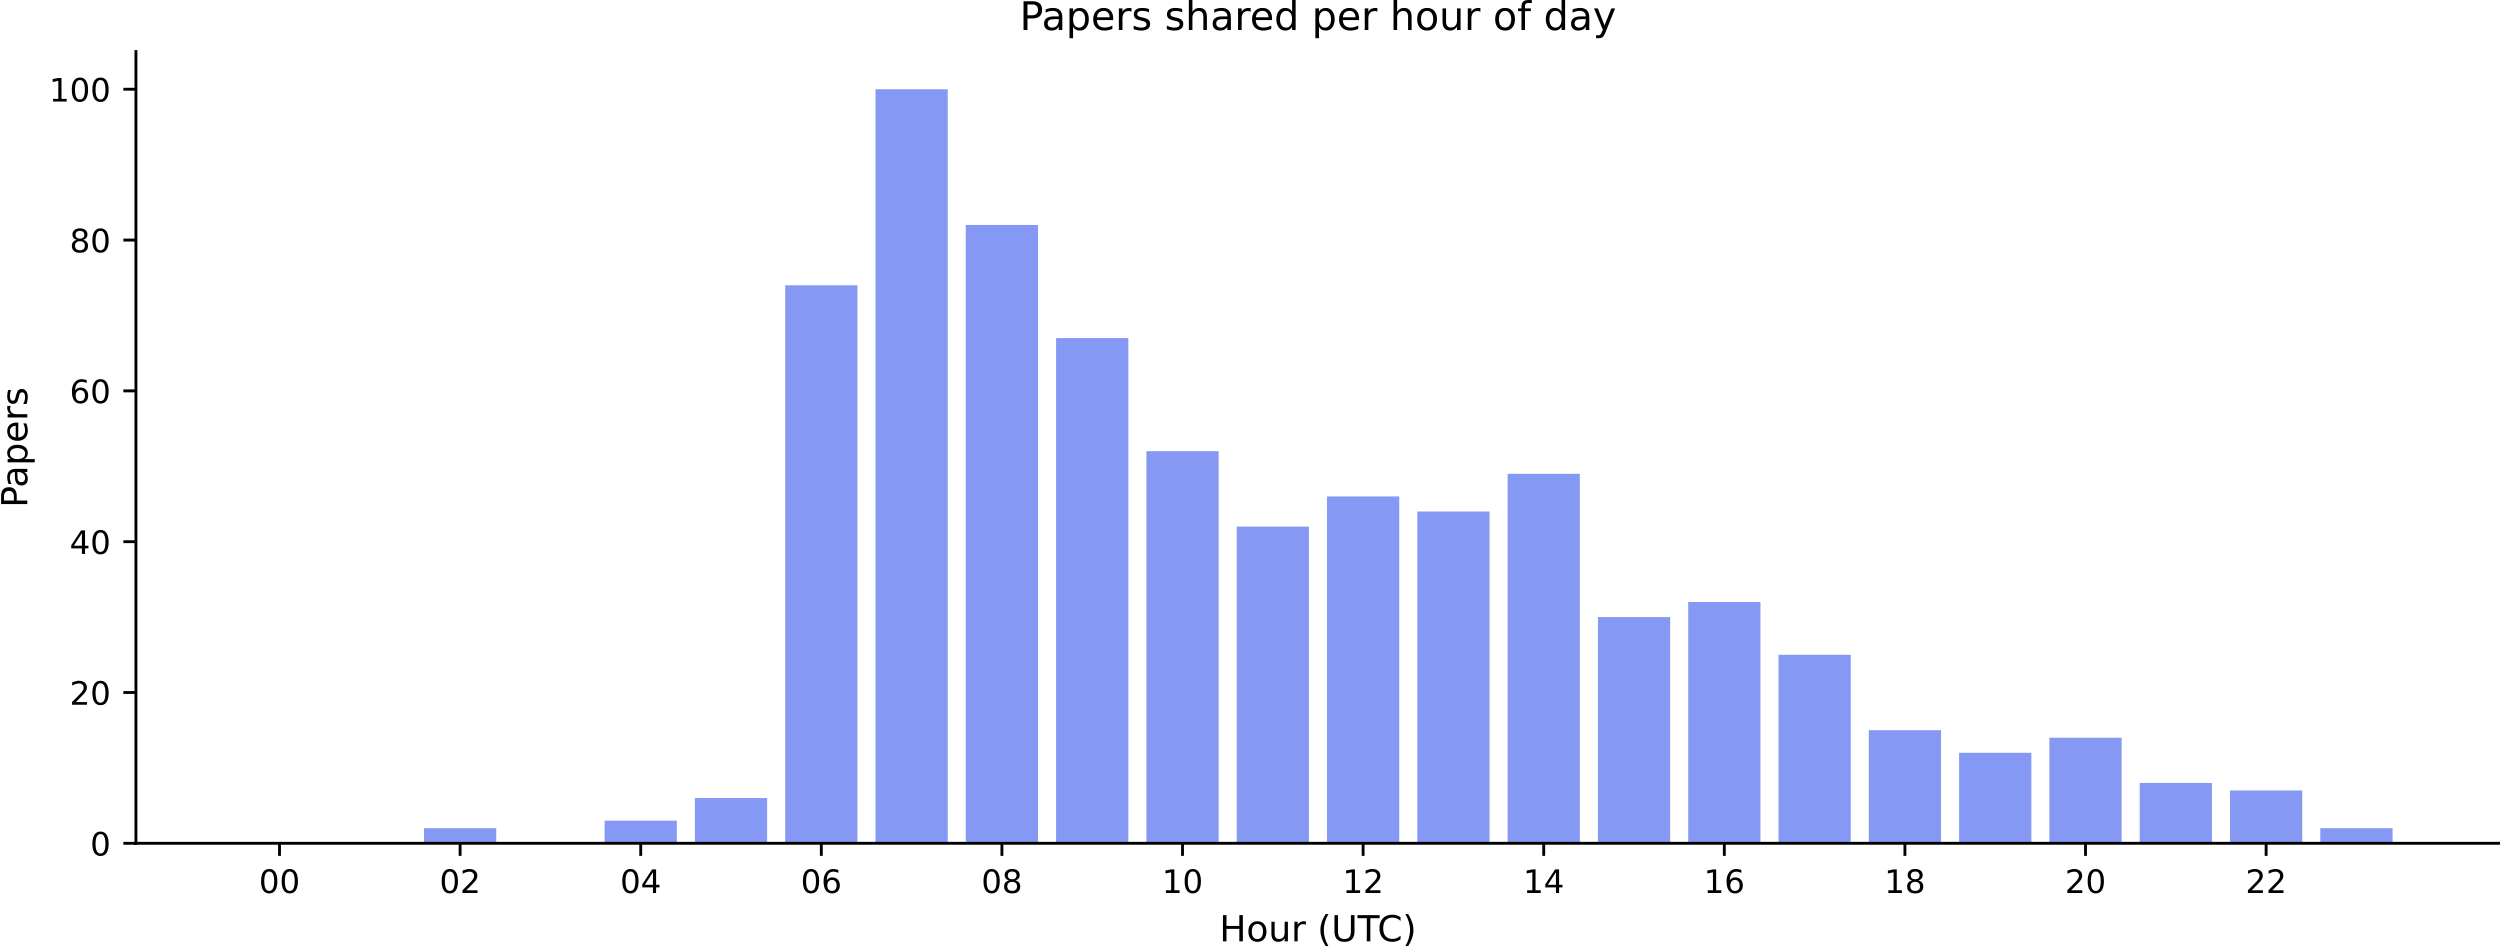
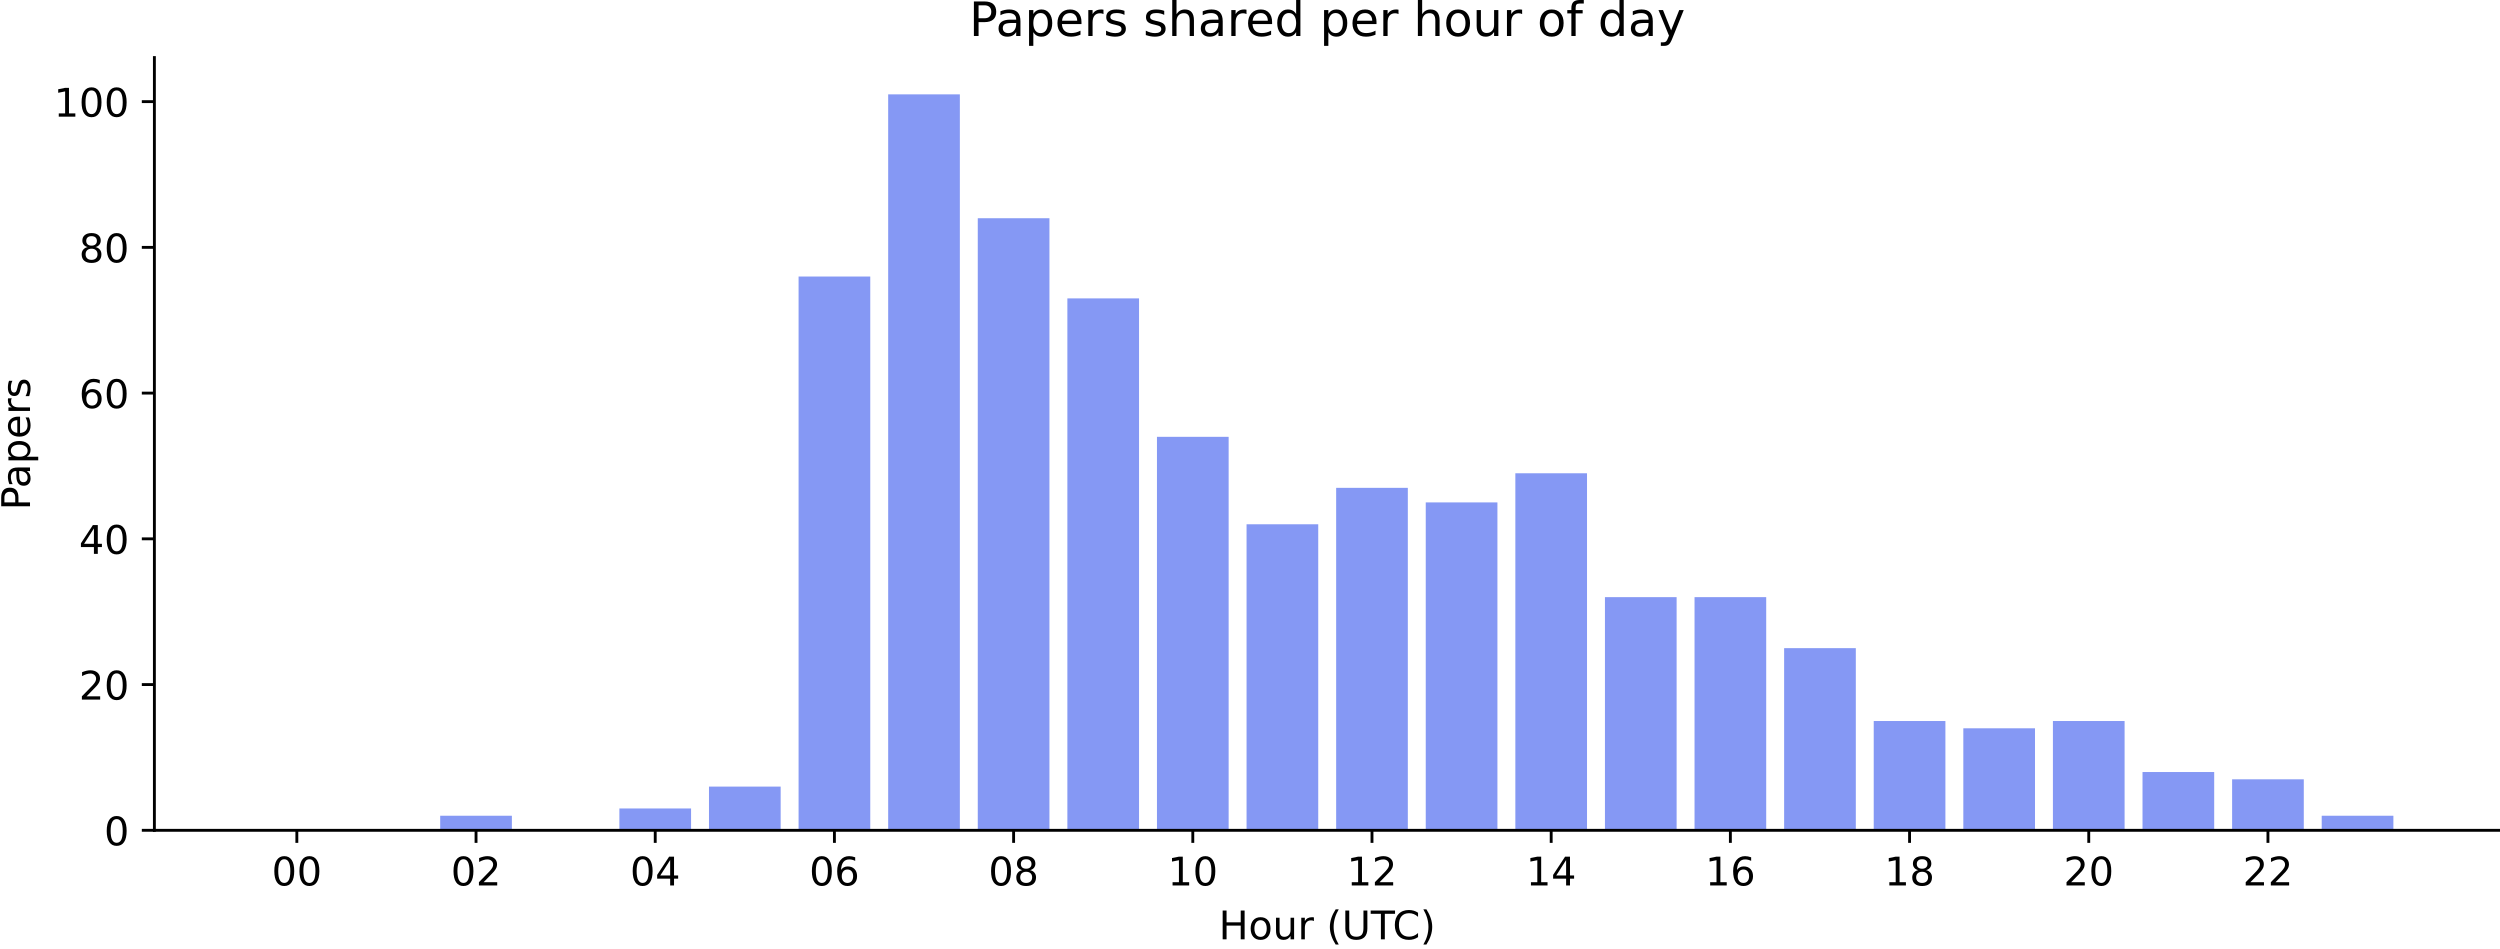
<svg xmlns="http://www.w3.org/2000/svg" xmlns:xlink="http://www.w3.org/1999/xlink" width="696.24pt" height="264.24pt" viewBox="0 0 696.24 264.24" version="1.1">
  <defs>
    <style type="text/css">*{stroke-linejoin: round; stroke-linecap: butt}</style>
  </defs>
  <g id="figure_1">
    <g id="patch_1">
      <path d="M 0 264.24  L 696.24 264.24  L 696.24 0  L 0 0  L 0 264.24  z " style="fill: none" />
    </g>
    <g id="axes_1">
      <g id="patch_2">
-         <path d="M 37.857 234.852  L 696.24 234.852  L 696.24 14.358  L 37.857 14.358  L 37.857 234.852  z " style="fill: none" />
+         <path d="M 42.996 231.24  L 696.24 231.24  L 696.24 16.03  L 42.996 16.03  L 42.996 231.24  z " style="fill: none" />
      </g>
      <g id="patch_3">
-         <path d="M 67.783 234.852  L 87.902 234.852  L 87.902 234.852  L 67.783 234.852  z " clip-path="url(#p67c5a6d149)" style="fill: #4361ee; opacity: 0.65" />
+         <path d="M 72.689 231.24  L 92.651 231.24  L 92.651 231.24  L 72.689 231.24  z " clip-path="url(#pe8a2852df2)" style="fill: #4361ee; opacity: 0.65" />
      </g>
      <g id="patch_4">
-         <path d="M 92.932 234.852  L 113.05 234.852  L 113.05 234.852  L 92.932 234.852  z " clip-path="url(#p67c5a6d149)" style="fill: #4361ee; opacity: 0.65" />
+         <path d="M 97.641 231.24  L 117.603 231.24  L 117.603 231.24  L 97.641 231.24  z " clip-path="url(#pe8a2852df2)" style="fill: #4361ee; opacity: 0.65" />
      </g>
      <g id="patch_5">
-         <path d="M 118.08 234.852  L 138.199 234.852  L 138.199 230.652  L 118.08 230.652  z " clip-path="url(#p67c5a6d149)" style="fill: #4361ee; opacity: 0.65" />
+         <path d="M 122.593 231.24  L 142.555 231.24  L 142.555 227.181  L 122.593 227.181  z " clip-path="url(#pe8a2852df2)" style="fill: #4361ee; opacity: 0.65" />
      </g>
      <g id="patch_6">
-         <path d="M 143.228 234.852  L 163.347 234.852  L 163.347 234.852  L 143.228 234.852  z " clip-path="url(#p67c5a6d149)" style="fill: #4361ee; opacity: 0.65" />
+         <path d="M 147.545 231.24  L 167.507 231.24  L 167.507 231.24  L 147.545 231.24  z " clip-path="url(#pe8a2852df2)" style="fill: #4361ee; opacity: 0.65" />
      </g>
      <g id="patch_7">
-         <path d="M 168.377 234.852  L 188.495 234.852  L 188.495 228.552  L 168.377 228.552  z " clip-path="url(#p67c5a6d149)" style="fill: #4361ee; opacity: 0.65" />
+         <path d="M 172.497 231.24  L 192.459 231.24  L 192.459 225.152  L 172.497 225.152  z " clip-path="url(#pe8a2852df2)" style="fill: #4361ee; opacity: 0.65" />
      </g>
      <g id="patch_8">
-         <path d="M 193.525 234.852  L 213.644 234.852  L 213.644 222.252  L 193.525 222.252  z " clip-path="url(#p67c5a6d149)" style="fill: #4361ee; opacity: 0.65" />
+         <path d="M 197.449 231.24  L 217.411 231.24  L 217.411 219.064  L 197.449 219.064  z " clip-path="url(#pe8a2852df2)" style="fill: #4361ee; opacity: 0.65" />
      </g>
      <g id="patch_9">
-         <path d="M 218.673 234.852  L 238.792 234.852  L 238.792 79.456  L 218.673 79.456  z " clip-path="url(#p67c5a6d149)" style="fill: #4361ee; opacity: 0.65" />
+         <path d="M 222.401 231.24  L 242.363 231.24  L 242.363 77.011  L 222.401 77.011  z " clip-path="url(#pe8a2852df2)" style="fill: #4361ee; opacity: 0.65" />
      </g>
      <g id="patch_10">
-         <path d="M 243.822 234.852  L 263.94 234.852  L 263.94 24.858  L 243.822 24.858  z " clip-path="url(#p67c5a6d149)" style="fill: #4361ee; opacity: 0.65" />
+         <path d="M 247.353 231.24  L 267.315 231.24  L 267.315 26.278  L 247.353 26.278  z " clip-path="url(#pe8a2852df2)" style="fill: #4361ee; opacity: 0.65" />
      </g>
      <g id="patch_11">
-         <path d="M 268.97 234.852  L 289.089 234.852  L 289.089 62.657  L 268.97 62.657  z " clip-path="url(#p67c5a6d149)" style="fill: #4361ee; opacity: 0.65" />
+         <path d="M 272.305 231.24  L 292.267 231.24  L 292.267 60.777  L 272.305 60.777  z " clip-path="url(#pe8a2852df2)" style="fill: #4361ee; opacity: 0.65" />
      </g>
      <g id="patch_12">
-         <path d="M 294.118 234.852  L 314.237 234.852  L 314.237 94.156  L 294.118 94.156  z " clip-path="url(#p67c5a6d149)" style="fill: #4361ee; opacity: 0.65" />
+         <path d="M 297.257 231.24  L 317.219 231.24  L 317.219 83.099  L 297.257 83.099  z " clip-path="url(#pe8a2852df2)" style="fill: #4361ee; opacity: 0.65" />
      </g>
      <g id="patch_13">
-         <path d="M 319.267 234.852  L 339.385 234.852  L 339.385 125.655  L 319.267 125.655  z " clip-path="url(#p67c5a6d149)" style="fill: #4361ee; opacity: 0.65" />
+         <path d="M 322.209 231.24  L 342.171 231.24  L 342.171 121.656  L 322.209 121.656  z " clip-path="url(#pe8a2852df2)" style="fill: #4361ee; opacity: 0.65" />
      </g>
      <g id="patch_14">
-         <path d="M 344.415 234.852  L 364.534 234.852  L 364.534 146.654  L 344.415 146.654  z " clip-path="url(#p67c5a6d149)" style="fill: #4361ee; opacity: 0.65" />
+         <path d="M 347.161 231.24  L 367.123 231.24  L 367.123 146.008  L 347.161 146.008  z " clip-path="url(#pe8a2852df2)" style="fill: #4361ee; opacity: 0.65" />
      </g>
      <g id="patch_15">
-         <path d="M 369.563 234.852  L 389.682 234.852  L 389.682 138.255  L 369.563 138.255  z " clip-path="url(#p67c5a6d149)" style="fill: #4361ee; opacity: 0.65" />
+         <path d="M 372.113 231.24  L 392.075 231.24  L 392.075 135.862  L 372.113 135.862  z " clip-path="url(#pe8a2852df2)" style="fill: #4361ee; opacity: 0.65" />
      </g>
      <g id="patch_16">
-         <path d="M 394.712 234.852  L 414.83 234.852  L 414.83 142.454  L 394.712 142.454  z " clip-path="url(#p67c5a6d149)" style="fill: #4361ee; opacity: 0.65" />
+         <path d="M 397.065 231.24  L 417.027 231.24  L 417.027 139.92  L 397.065 139.92  z " clip-path="url(#pe8a2852df2)" style="fill: #4361ee; opacity: 0.65" />
      </g>
      <g id="patch_17">
-         <path d="M 419.86 234.852  L 439.979 234.852  L 439.979 131.955  L 419.86 131.955  z " clip-path="url(#p67c5a6d149)" style="fill: #4361ee; opacity: 0.65" />
+         <path d="M 422.017 231.24  L 441.979 231.24  L 441.979 131.803  L 422.017 131.803  z " clip-path="url(#pe8a2852df2)" style="fill: #4361ee; opacity: 0.65" />
      </g>
      <g id="patch_18">
-         <path d="M 445.008 234.852  L 465.127 234.852  L 465.127 171.853  L 445.008 171.853  z " clip-path="url(#p67c5a6d149)" style="fill: #4361ee; opacity: 0.65" />
+         <path d="M 446.969 231.24  L 466.931 231.24  L 466.931 166.302  L 446.969 166.302  z " clip-path="url(#pe8a2852df2)" style="fill: #4361ee; opacity: 0.65" />
      </g>
      <g id="patch_19">
-         <path d="M 470.157 234.852  L 490.275 234.852  L 490.275 167.654  L 470.157 167.654  z " clip-path="url(#p67c5a6d149)" style="fill: #4361ee; opacity: 0.65" />
+         <path d="M 471.921 231.24  L 491.883 231.24  L 491.883 166.302  L 471.921 166.302  z " clip-path="url(#pe8a2852df2)" style="fill: #4361ee; opacity: 0.65" />
      </g>
      <g id="patch_20">
-         <path d="M 495.305 234.852  L 515.424 234.852  L 515.424 182.353  L 495.305 182.353  z " clip-path="url(#p67c5a6d149)" style="fill: #4361ee; opacity: 0.65" />
+         <path d="M 496.873 231.24  L 516.835 231.24  L 516.835 180.507  L 496.873 180.507  z " clip-path="url(#pe8a2852df2)" style="fill: #4361ee; opacity: 0.65" />
      </g>
      <g id="patch_21">
-         <path d="M 520.453 234.852  L 540.572 234.852  L 540.572 203.353  L 520.453 203.353  z " clip-path="url(#p67c5a6d149)" style="fill: #4361ee; opacity: 0.65" />
+         <path d="M 521.825 231.24  L 541.787 231.24  L 541.787 200.8  L 521.825 200.8  z " clip-path="url(#pe8a2852df2)" style="fill: #4361ee; opacity: 0.65" />
      </g>
      <g id="patch_22">
-         <path d="M 545.602 234.852  L 565.72 234.852  L 565.72 209.652  L 545.602 209.652  z " clip-path="url(#p67c5a6d149)" style="fill: #4361ee; opacity: 0.65" />
+         <path d="M 546.777 231.24  L 566.739 231.24  L 566.739 202.829  L 546.777 202.829  z " clip-path="url(#pe8a2852df2)" style="fill: #4361ee; opacity: 0.65" />
      </g>
      <g id="patch_23">
-         <path d="M 570.75 234.852  L 590.869 234.852  L 590.869 205.452  L 570.75 205.452  z " clip-path="url(#p67c5a6d149)" style="fill: #4361ee; opacity: 0.65" />
+         <path d="M 571.729 231.24  L 591.691 231.24  L 591.691 200.8  L 571.729 200.8  z " clip-path="url(#pe8a2852df2)" style="fill: #4361ee; opacity: 0.65" />
      </g>
      <g id="patch_24">
-         <path d="M 595.898 234.852  L 616.017 234.852  L 616.017 218.052  L 595.898 218.052  z " clip-path="url(#p67c5a6d149)" style="fill: #4361ee; opacity: 0.65" />
+         <path d="M 596.681 231.24  L 616.643 231.24  L 616.643 215.005  L 596.681 215.005  z " clip-path="url(#pe8a2852df2)" style="fill: #4361ee; opacity: 0.65" />
      </g>
      <g id="patch_25">
-         <path d="M 621.047 234.852  L 641.165 234.852  L 641.165 220.152  L 621.047 220.152  z " clip-path="url(#p67c5a6d149)" style="fill: #4361ee; opacity: 0.65" />
+         <path d="M 621.633 231.24  L 641.595 231.24  L 641.595 217.035  L 621.633 217.035  z " clip-path="url(#pe8a2852df2)" style="fill: #4361ee; opacity: 0.65" />
      </g>
      <g id="patch_26">
-         <path d="M 646.195 234.852  L 666.313 234.852  L 666.313 230.652  L 646.195 230.652  z " clip-path="url(#p67c5a6d149)" style="fill: #4361ee; opacity: 0.65" />
+         <path d="M 646.585 231.24  L 666.547 231.24  L 666.547 227.181  L 646.585 227.181  z " clip-path="url(#pe8a2852df2)" style="fill: #4361ee; opacity: 0.65" />
      </g>
      <g id="matplotlib.axis_1">
        <g id="xtick_1">
          <g id="line2d_1">
            <defs>
-               <path id="m1114f4248f" d="M 0 0  L 0 3.5  " style="stroke: #000000; stroke-width: 0.8" />
+               <path id="m701db0ee38" d="M 0 0  L 0 3.5  " style="stroke: #000000; stroke-width: 0.8" />
            </defs>
            <g>
-               <use xlink:href="#m1114f4248f" x="77.843" y="234.852" style="stroke: #000000; stroke-width: 0.8" />
+               <use xlink:href="#m701db0ee38" x="82.67" y="231.24" style="stroke: #000000; stroke-width: 0.8" />
            </g>
          </g>
          <g id="text_1">
-             <text style="font-size: 9px; font-family: 'DejaVu Sans', 'Liberation Sans', 'Noto Sans', 'FreeSans', sans-serif; text-anchor: middle" x="77.843" y="248.69" transform="rotate(-0 77.84271 248.6902)">00</text>
+             <g transform="translate(75.6712 246.5974) scale(0.11 -0.11)">
+               <defs>
+                 <path id="DejaVuSans-13" d="M 2034 4250  Q 1547 4250 1301 3770  Q 1056 3291 1056 2328  Q 1056 1369 1301 889  Q 1547 409 2034 409  Q 2525 409 2770 889  Q 3016 1369 3016 2328  Q 3016 3291 2770 3770  Q 2525 4250 2034 4250  z M 2034 4750  Q 2819 4750 3233 4129  Q 3647 3509 3647 2328  Q 3647 1150 3233 529  Q 2819 -91 2034 -91  Q 1250 -91 836 529  Q 422 1150 422 2328  Q 422 3509 836 4129  Q 1250 4750 2034 4750  z " transform="scale(0.015625)" />
+               </defs>
+               <use xlink:href="#DejaVuSans-13" />
+               <use xlink:href="#DejaVuSans-13" transform="translate(63.625 0)" />
+             </g>
          </g>
        </g>
        <g id="xtick_2">
          <g id="line2d_2">
            <g>
-               <use xlink:href="#m1114f4248f" x="128.139" y="234.852" style="stroke: #000000; stroke-width: 0.8" />
+               <use xlink:href="#m701db0ee38" x="132.574" y="231.24" style="stroke: #000000; stroke-width: 0.8" />
            </g>
          </g>
          <g id="text_2">
-             <text style="font-size: 9px; font-family: 'DejaVu Sans', 'Liberation Sans', 'Noto Sans', 'FreeSans', sans-serif; text-anchor: middle" x="128.139" y="248.69" transform="rotate(-0 128.1394 248.6902)">02</text>
+             <g transform="translate(125.5752 246.5974) scale(0.11 -0.11)">
+               <defs>
+                 <path id="DejaVuSans-15" d="M 1228 531  L 3431 531  L 3431 0  L 469 0  L 469 531  Q 828 903 1448 1529  Q 2069 2156 2228 2338  Q 2531 2678 2651 2914  Q 2772 3150 2772 3378  Q 2772 3750 2511 3984  Q 2250 4219 1831 4219  Q 1534 4219 1204 4116  Q 875 4013 500 3803  L 500 4441  Q 881 4594 1212 4672  Q 1544 4750 1819 4750  Q 2544 4750 2975 4387  Q 3406 4025 3406 3419  Q 3406 3131 3298 2873  Q 3191 2616 2906 2266  Q 2828 2175 2409 1742  Q 1991 1309 1228 531  z " transform="scale(0.015625)" />
+               </defs>
+               <use xlink:href="#DejaVuSans-13" />
+               <use xlink:href="#DejaVuSans-15" transform="translate(63.625 0)" />
+             </g>
          </g>
        </g>
        <g id="xtick_3">
          <g id="line2d_3">
            <g>
-               <use xlink:href="#m1114f4248f" x="178.436" y="234.852" style="stroke: #000000; stroke-width: 0.8" />
+               <use xlink:href="#m701db0ee38" x="182.478" y="231.24" style="stroke: #000000; stroke-width: 0.8" />
            </g>
          </g>
          <g id="text_3">
-             <text style="font-size: 9px; font-family: 'DejaVu Sans', 'Liberation Sans', 'Noto Sans', 'FreeSans', sans-serif; text-anchor: middle" x="178.436" y="248.69" transform="rotate(-0 178.436 248.6902)">04</text>
+             <g transform="translate(175.4793 246.5974) scale(0.11 -0.11)">
+               <defs>
+                 <path id="DejaVuSans-17" d="M 2419 4116  L 825 1625  L 2419 1625  L 2419 4116  z M 2253 4666  L 3047 4666  L 3047 1625  L 3713 1625  L 3713 1100  L 3047 1100  L 3047 0  L 2419 0  L 2419 1100  L 313 1100  L 313 1709  L 2253 4666  z " transform="scale(0.015625)" />
+               </defs>
+               <use xlink:href="#DejaVuSans-13" />
+               <use xlink:href="#DejaVuSans-17" transform="translate(63.625 0)" />
+             </g>
          </g>
        </g>
        <g id="xtick_4">
          <g id="line2d_4">
            <g>
-               <use xlink:href="#m1114f4248f" x="228.733" y="234.852" style="stroke: #000000; stroke-width: 0.8" />
+               <use xlink:href="#m701db0ee38" x="232.382" y="231.24" style="stroke: #000000; stroke-width: 0.8" />
            </g>
          </g>
          <g id="text_4">
-             <text style="font-size: 9px; font-family: 'DejaVu Sans', 'Liberation Sans', 'Noto Sans', 'FreeSans', sans-serif; text-anchor: middle" x="228.733" y="248.69" transform="rotate(-0 228.7327 248.6902)">06</text>
+             <g transform="translate(225.3833 246.5974) scale(0.11 -0.11)">
+               <defs>
+                 <path id="DejaVuSans-19" d="M 2113 2584  Q 1688 2584 1439 2293  Q 1191 2003 1191 1497  Q 1191 994 1439 701  Q 1688 409 2113 409  Q 2538 409 2786 701  Q 3034 994 3034 1497  Q 3034 2003 2786 2293  Q 2538 2584 2113 2584  z M 3366 4563  L 3366 3988  Q 3128 4100 2886 4159  Q 2644 4219 2406 4219  Q 1781 4219 1451 3797  Q 1122 3375 1075 2522  Q 1259 2794 1537 2939  Q 1816 3084 2150 3084  Q 2853 3084 3261 2657  Q 3669 2231 3669 1497  Q 3669 778 3244 343  Q 2819 -91 2113 -91  Q 1303 -91 875 529  Q 447 1150 447 2328  Q 447 3434 972 4092  Q 1497 4750 2381 4750  Q 2619 4750 2861 4703  Q 3103 4656 3366 4563  z " transform="scale(0.015625)" />
+               </defs>
+               <use xlink:href="#DejaVuSans-13" />
+               <use xlink:href="#DejaVuSans-19" transform="translate(63.625 0)" />
+             </g>
          </g>
        </g>
        <g id="xtick_5">
          <g id="line2d_5">
            <g>
-               <use xlink:href="#m1114f4248f" x="279.029" y="234.852" style="stroke: #000000; stroke-width: 0.8" />
+               <use xlink:href="#m701db0ee38" x="282.286" y="231.24" style="stroke: #000000; stroke-width: 0.8" />
            </g>
          </g>
          <g id="text_5">
-             <text style="font-size: 9px; font-family: 'DejaVu Sans', 'Liberation Sans', 'Noto Sans', 'FreeSans', sans-serif; text-anchor: middle" x="279.029" y="248.69" transform="rotate(-0 279.0293 248.6902)">08</text>
+             <g transform="translate(275.2873 246.5974) scale(0.11 -0.11)">
+               <defs>
+                 <path id="DejaVuSans-1b" d="M 2034 2216  Q 1584 2216 1326 1975  Q 1069 1734 1069 1313  Q 1069 891 1326 650  Q 1584 409 2034 409  Q 2484 409 2743 651  Q 3003 894 3003 1313  Q 3003 1734 2745 1975  Q 2488 2216 2034 2216  z M 1403 2484  Q 997 2584 770 2862  Q 544 3141 544 3541  Q 544 4100 942 4425  Q 1341 4750 2034 4750  Q 2731 4750 3128 4425  Q 3525 4100 3525 3541  Q 3525 3141 3298 2862  Q 3072 2584 2669 2484  Q 3125 2378 3379 2068  Q 3634 1759 3634 1313  Q 3634 634 3220 271  Q 2806 -91 2034 -91  Q 1263 -91 848 271  Q 434 634 434 1313  Q 434 1759 690 2068  Q 947 2378 1403 2484  z M 1172 3481  Q 1172 3119 1398 2916  Q 1625 2713 2034 2713  Q 2441 2713 2670 2916  Q 2900 3119 2900 3481  Q 2900 3844 2670 4047  Q 2441 4250 2034 4250  Q 1625 4250 1398 4047  Q 1172 3844 1172 3481  z " transform="scale(0.015625)" />
+               </defs>
+               <use xlink:href="#DejaVuSans-13" />
+               <use xlink:href="#DejaVuSans-1b" transform="translate(63.625 0)" />
+             </g>
          </g>
        </g>
        <g id="xtick_6">
          <g id="line2d_6">
            <g>
-               <use xlink:href="#m1114f4248f" x="329.326" y="234.852" style="stroke: #000000; stroke-width: 0.8" />
+               <use xlink:href="#m701db0ee38" x="332.19" y="231.24" style="stroke: #000000; stroke-width: 0.8" />
            </g>
          </g>
          <g id="text_6">
-             <text style="font-size: 9px; font-family: 'DejaVu Sans', 'Liberation Sans', 'Noto Sans', 'FreeSans', sans-serif; text-anchor: middle" x="329.326" y="248.69" transform="rotate(-0 329.326 248.6902)">10</text>
+             <g transform="translate(325.1914 246.5974) scale(0.11 -0.11)">
+               <defs>
+                 <path id="DejaVuSans-14" d="M 794 531  L 1825 531  L 1825 4091  L 703 3866  L 703 4441  L 1819 4666  L 2450 4666  L 2450 531  L 3481 531  L 3481 0  L 794 0  L 794 531  z " transform="scale(0.015625)" />
+               </defs>
+               <use xlink:href="#DejaVuSans-14" />
+               <use xlink:href="#DejaVuSans-13" transform="translate(63.625 0)" />
+             </g>
          </g>
        </g>
        <g id="xtick_7">
          <g id="line2d_7">
            <g>
-               <use xlink:href="#m1114f4248f" x="379.623" y="234.852" style="stroke: #000000; stroke-width: 0.8" />
+               <use xlink:href="#m701db0ee38" x="382.094" y="231.24" style="stroke: #000000; stroke-width: 0.8" />
            </g>
          </g>
          <g id="text_7">
-             <text style="font-size: 9px; font-family: 'DejaVu Sans', 'Liberation Sans', 'Noto Sans', 'FreeSans', sans-serif; text-anchor: middle" x="379.623" y="248.69" transform="rotate(-0 379.6226 248.6902)">12</text>
+             <g transform="translate(375.0954 246.5974) scale(0.11 -0.11)">
+               <use xlink:href="#DejaVuSans-14" />
+               <use xlink:href="#DejaVuSans-15" transform="translate(63.625 0)" />
+             </g>
          </g>
        </g>
        <g id="xtick_8">
          <g id="line2d_8">
            <g>
-               <use xlink:href="#m1114f4248f" x="429.919" y="234.852" style="stroke: #000000; stroke-width: 0.8" />
+               <use xlink:href="#m701db0ee38" x="431.998" y="231.24" style="stroke: #000000; stroke-width: 0.8" />
            </g>
          </g>
          <g id="text_8">
-             <text style="font-size: 9px; font-family: 'DejaVu Sans', 'Liberation Sans', 'Noto Sans', 'FreeSans', sans-serif; text-anchor: middle" x="429.919" y="248.69" transform="rotate(-0 429.9192 248.6902)">14</text>
+             <g transform="translate(424.9994 246.5974) scale(0.11 -0.11)">
+               <use xlink:href="#DejaVuSans-14" />
+               <use xlink:href="#DejaVuSans-17" transform="translate(63.625 0)" />
+             </g>
          </g>
        </g>
        <g id="xtick_9">
          <g id="line2d_9">
            <g>
-               <use xlink:href="#m1114f4248f" x="480.216" y="234.852" style="stroke: #000000; stroke-width: 0.8" />
+               <use xlink:href="#m701db0ee38" x="481.902" y="231.24" style="stroke: #000000; stroke-width: 0.8" />
            </g>
          </g>
          <g id="text_9">
-             <text style="font-size: 9px; font-family: 'DejaVu Sans', 'Liberation Sans', 'Noto Sans', 'FreeSans', sans-serif; text-anchor: middle" x="480.216" y="248.69" transform="rotate(-0 480.2159 248.6902)">16</text>
+             <g transform="translate(474.9034 246.5974) scale(0.11 -0.11)">
+               <use xlink:href="#DejaVuSans-14" />
+               <use xlink:href="#DejaVuSans-19" transform="translate(63.625 0)" />
+             </g>
          </g>
        </g>
        <g id="xtick_10">
          <g id="line2d_10">
            <g>
-               <use xlink:href="#m1114f4248f" x="530.513" y="234.852" style="stroke: #000000; stroke-width: 0.8" />
+               <use xlink:href="#m701db0ee38" x="531.806" y="231.24" style="stroke: #000000; stroke-width: 0.8" />
            </g>
          </g>
          <g id="text_10">
-             <text style="font-size: 9px; font-family: 'DejaVu Sans', 'Liberation Sans', 'Noto Sans', 'FreeSans', sans-serif; text-anchor: middle" x="530.513" y="248.69" transform="rotate(-0 530.5125 248.6902)">18</text>
+             <g transform="translate(524.8075 246.5974) scale(0.11 -0.11)">
+               <use xlink:href="#DejaVuSans-14" />
+               <use xlink:href="#DejaVuSans-1b" transform="translate(63.625 0)" />
+             </g>
          </g>
        </g>
        <g id="xtick_11">
          <g id="line2d_11">
            <g>
-               <use xlink:href="#m1114f4248f" x="580.809" y="234.852" style="stroke: #000000; stroke-width: 0.8" />
+               <use xlink:href="#m701db0ee38" x="581.71" y="231.24" style="stroke: #000000; stroke-width: 0.8" />
            </g>
          </g>
          <g id="text_11">
-             <text style="font-size: 9px; font-family: 'DejaVu Sans', 'Liberation Sans', 'Noto Sans', 'FreeSans', sans-serif; text-anchor: middle" x="580.809" y="248.69" transform="rotate(-0 580.8092 248.6902)">20</text>
+             <g transform="translate(574.7115 246.5974) scale(0.11 -0.11)">
+               <use xlink:href="#DejaVuSans-15" />
+               <use xlink:href="#DejaVuSans-13" transform="translate(63.625 0)" />
+             </g>
          </g>
        </g>
        <g id="xtick_12">
          <g id="line2d_12">
            <g>
-               <use xlink:href="#m1114f4248f" x="631.106" y="234.852" style="stroke: #000000; stroke-width: 0.8" />
+               <use xlink:href="#m701db0ee38" x="631.614" y="231.24" style="stroke: #000000; stroke-width: 0.8" />
            </g>
          </g>
          <g id="text_12">
-             <text style="font-size: 9px; font-family: 'DejaVu Sans', 'Liberation Sans', 'Noto Sans', 'FreeSans', sans-serif; text-anchor: middle" x="631.106" y="248.69" transform="rotate(-0 631.1058 248.6902)">22</text>
+             <g transform="translate(624.6155 246.5974) scale(0.11 -0.11)">
+               <use xlink:href="#DejaVuSans-15" />
+               <use xlink:href="#DejaVuSans-15" transform="translate(63.625 0)" />
+             </g>
          </g>
        </g>
        <g id="text_13">
-           <text style="font-size: 10px; font-family: 'DejaVu Sans', 'Liberation Sans', 'Noto Sans', 'FreeSans', sans-serif; text-anchor: middle" x="367.048" y="262.16" transform="rotate(-0 367.0484 262.1603)">Hour (UTC)</text>
+           <g transform="translate(339.4274 261.5974) scale(0.11 -0.11)">
+             <defs>
+               <path id="DejaVuSans-2b" d="M 628 4666  L 1259 4666  L 1259 2753  L 3553 2753  L 3553 4666  L 4184 4666  L 4184 0  L 3553 0  L 3553 2222  L 1259 2222  L 1259 0  L 628 0  L 628 4666  z " transform="scale(0.015625)" />
+               <path id="DejaVuSans-52" d="M 1959 3097  Q 1497 3097 1228 2736  Q 959 2375 959 1747  Q 959 1119 1226 758  Q 1494 397 1959 397  Q 2419 397 2687 759  Q 2956 1122 2956 1747  Q 2956 2369 2687 2733  Q 2419 3097 1959 3097  z M 1959 3584  Q 2709 3584 3137 3096  Q 3566 2609 3566 1747  Q 3566 888 3137 398  Q 2709 -91 1959 -91  Q 1206 -91 779 398  Q 353 888 353 1747  Q 353 2609 779 3096  Q 1206 3584 1959 3584  z " transform="scale(0.015625)" />
+               <path id="DejaVuSans-58" d="M 544 1381  L 544 3500  L 1119 3500  L 1119 1403  Q 1119 906 1312 657  Q 1506 409 1894 409  Q 2359 409 2629 706  Q 2900 1003 2900 1516  L 2900 3500  L 3475 3500  L 3475 0  L 2900 0  L 2900 538  Q 2691 219 2414 64  Q 2138 -91 1772 -91  Q 1169 -91 856 284  Q 544 659 544 1381  z M 1991 3584  L 1991 3584  z " transform="scale(0.015625)" />
+               <path id="DejaVuSans-55" d="M 2631 2963  Q 2534 3019 2420 3045  Q 2306 3072 2169 3072  Q 1681 3072 1420 2755  Q 1159 2438 1159 1844  L 1159 0  L 581 0  L 581 3500  L 1159 3500  L 1159 2956  Q 1341 3275 1631 3429  Q 1922 3584 2338 3584  Q 2397 3584 2469 3576  Q 2541 3569 2628 3553  L 2631 2963  z " transform="scale(0.015625)" />
+               <path id="DejaVuSans-3" transform="scale(0.015625)" />
+               <path id="DejaVuSans-b" d="M 1984 4856  Q 1566 4138 1362 3434  Q 1159 2731 1159 2009  Q 1159 1288 1364 580  Q 1569 -128 1984 -844  L 1484 -844  Q 1016 -109 783 600  Q 550 1309 550 2009  Q 550 2706 781 3412  Q 1013 4119 1484 4856  L 1984 4856  z " transform="scale(0.015625)" />
+               <path id="DejaVuSans-38" d="M 556 4666  L 1191 4666  L 1191 1831  Q 1191 1081 1462 751  Q 1734 422 2344 422  Q 2950 422 3222 751  Q 3494 1081 3494 1831  L 3494 4666  L 4128 4666  L 4128 1753  Q 4128 841 3676 375  Q 3225 -91 2344 -91  Q 1459 -91 1007 375  Q 556 841 556 1753  L 556 4666  z " transform="scale(0.015625)" />
+               <path id="DejaVuSans-37" d="M -19 4666  L 3928 4666  L 3928 4134  L 2272 4134  L 2272 0  L 1638 0  L 1638 4134  L -19 4134  L -19 4666  z " transform="scale(0.015625)" />
+               <path id="DejaVuSans-26" d="M 4122 4306  L 4122 3641  Q 3803 3938 3442 4084  Q 3081 4231 2675 4231  Q 1875 4231 1450 3742  Q 1025 3253 1025 2328  Q 1025 1406 1450 917  Q 1875 428 2675 428  Q 3081 428 3442 575  Q 3803 722 4122 1019  L 4122 359  Q 3791 134 3420 21  Q 3050 -91 2638 -91  Q 1578 -91 968 557  Q 359 1206 359 2328  Q 359 3453 968 4101  Q 1578 4750 2638 4750  Q 3056 4750 3426 4639  Q 3797 4528 4122 4306  z " transform="scale(0.015625)" />
+               <path id="DejaVuSans-c" d="M 513 4856  L 1013 4856  Q 1481 4119 1714 3412  Q 1947 2706 1947 2009  Q 1947 1309 1714 600  Q 1481 -109 1013 -844  L 513 -844  Q 928 -128 1133 580  Q 1338 1288 1338 2009  Q 1338 2731 1133 3434  Q 928 4138 513 4856  z " transform="scale(0.015625)" />
+             </defs>
+             <use xlink:href="#DejaVuSans-2b" />
+             <use xlink:href="#DejaVuSans-52" transform="translate(75.20312 0)" />
+             <use xlink:href="#DejaVuSans-58" transform="translate(136.3906 0)" />
+             <use xlink:href="#DejaVuSans-55" transform="translate(199.7656 0)" />
+             <use xlink:href="#DejaVuSans-3" transform="translate(240.875 0)" />
+             <use xlink:href="#DejaVuSans-b" transform="translate(272.6562 0)" />
+             <use xlink:href="#DejaVuSans-38" transform="translate(311.6719 0)" />
+             <use xlink:href="#DejaVuSans-37" transform="translate(384.8594 0)" />
+             <use xlink:href="#DejaVuSans-26" transform="translate(440.0781 0)" />
+             <use xlink:href="#DejaVuSans-c" transform="translate(509.9062 0)" />
+           </g>
        </g>
      </g>
      <g id="matplotlib.axis_2">
        <g id="ytick_1">
          <g id="line2d_13">
            <defs>
-               <path id="md813390f05" d="M 0 0  L -3.5 0  " style="stroke: #000000; stroke-width: 0.8" />
+               <path id="mc900efb9a7" d="M 0 0  L -3.5 0  " style="stroke: #000000; stroke-width: 0.8" />
            </defs>
            <g>
-               <use xlink:href="#md813390f05" x="37.857" y="234.852" style="stroke: #000000; stroke-width: 0.8" />
+               <use xlink:href="#mc900efb9a7" x="42.996" y="231.24" style="stroke: #000000; stroke-width: 0.8" />
            </g>
          </g>
          <g id="text_14">
-             <text style="font-size: 9px; font-family: 'DejaVu Sans', 'Liberation Sans', 'Noto Sans', 'FreeSans', sans-serif; text-anchor: end" x="30.857" y="238.271" transform="rotate(-0 30.85687 238.2709)">0</text>
+             <g transform="translate(28.9975 235.4187) scale(0.11 -0.11)">
+               <use xlink:href="#DejaVuSans-13" />
+             </g>
          </g>
        </g>
        <g id="ytick_2">
          <g id="line2d_14">
            <g>
-               <use xlink:href="#md813390f05" x="37.857" y="192.853" style="stroke: #000000; stroke-width: 0.8" />
+               <use xlink:href="#mc900efb9a7" x="42.996" y="190.653" style="stroke: #000000; stroke-width: 0.8" />
            </g>
          </g>
          <g id="text_15">
-             <text style="font-size: 9px; font-family: 'DejaVu Sans', 'Liberation Sans', 'Noto Sans', 'FreeSans', sans-serif; text-anchor: end" x="30.857" y="196.272" transform="rotate(-0 30.85687 196.2721)">20</text>
+             <g transform="translate(21.99875 194.8322) scale(0.11 -0.11)">
+               <use xlink:href="#DejaVuSans-15" />
+               <use xlink:href="#DejaVuSans-13" transform="translate(63.625 0)" />
+             </g>
          </g>
        </g>
        <g id="ytick_3">
          <g id="line2d_15">
            <g>
-               <use xlink:href="#md813390f05" x="37.857" y="150.854" style="stroke: #000000; stroke-width: 0.8" />
+               <use xlink:href="#mc900efb9a7" x="42.996" y="150.067" style="stroke: #000000; stroke-width: 0.8" />
            </g>
          </g>
          <g id="text_16">
-             <text style="font-size: 9px; font-family: 'DejaVu Sans', 'Liberation Sans', 'Noto Sans', 'FreeSans', sans-serif; text-anchor: end" x="30.857" y="154.273" transform="rotate(-0 30.85687 154.2734)">40</text>
+             <g transform="translate(21.99875 154.2457) scale(0.11 -0.11)">
+               <use xlink:href="#DejaVuSans-17" />
+               <use xlink:href="#DejaVuSans-13" transform="translate(63.625 0)" />
+             </g>
          </g>
        </g>
        <g id="ytick_4">
          <g id="line2d_16">
            <g>
-               <use xlink:href="#md813390f05" x="37.857" y="108.855" style="stroke: #000000; stroke-width: 0.8" />
+               <use xlink:href="#mc900efb9a7" x="42.996" y="109.48" style="stroke: #000000; stroke-width: 0.8" />
            </g>
          </g>
          <g id="text_17">
-             <text style="font-size: 9px; font-family: 'DejaVu Sans', 'Liberation Sans', 'Noto Sans', 'FreeSans', sans-serif; text-anchor: end" x="30.857" y="112.275" transform="rotate(-0 30.85687 112.2747)">60</text>
+             <g transform="translate(21.99875 113.6591) scale(0.11 -0.11)">
+               <use xlink:href="#DejaVuSans-19" />
+               <use xlink:href="#DejaVuSans-13" transform="translate(63.625 0)" />
+             </g>
          </g>
        </g>
        <g id="ytick_5">
          <g id="line2d_17">
            <g>
-               <use xlink:href="#md813390f05" x="37.857" y="66.857" style="stroke: #000000; stroke-width: 0.8" />
+               <use xlink:href="#mc900efb9a7" x="42.996" y="68.894" style="stroke: #000000; stroke-width: 0.8" />
            </g>
          </g>
          <g id="text_18">
-             <text style="font-size: 9px; font-family: 'DejaVu Sans', 'Liberation Sans', 'Noto Sans', 'FreeSans', sans-serif; text-anchor: end" x="30.857" y="70.276" transform="rotate(-0 30.85687 70.27598)">80</text>
+             <g transform="translate(21.99875 73.0726) scale(0.11 -0.11)">
+               <use xlink:href="#DejaVuSans-1b" />
+               <use xlink:href="#DejaVuSans-13" transform="translate(63.625 0)" />
+             </g>
          </g>
        </g>
        <g id="ytick_6">
          <g id="line2d_18">
            <g>
-               <use xlink:href="#md813390f05" x="37.857" y="24.858" style="stroke: #000000; stroke-width: 0.8" />
+               <use xlink:href="#mc900efb9a7" x="42.996" y="28.307" style="stroke: #000000; stroke-width: 0.8" />
            </g>
          </g>
          <g id="text_19">
-             <text style="font-size: 9px; font-family: 'DejaVu Sans', 'Liberation Sans', 'Noto Sans', 'FreeSans', sans-serif; text-anchor: end" x="30.857" y="28.277" transform="rotate(-0 30.85687 28.27726)">100</text>
+             <g transform="translate(15 32.48607) scale(0.11 -0.11)">
+               <use xlink:href="#DejaVuSans-14" />
+               <use xlink:href="#DejaVuSans-13" transform="translate(63.625 0)" />
+               <use xlink:href="#DejaVuSans-13" transform="translate(127.25 0)" />
+             </g>
          </g>
        </g>
        <g id="text_20">
-           <text style="font-size: 10px; font-family: 'DejaVu Sans', 'Liberation Sans', 'Noto Sans', 'FreeSans', sans-serif; text-anchor: middle" x="7.598" y="124.605" transform="rotate(-90 7.598438 124.6049)">Papers</text>
+           <g transform="translate(8.357422 142.0772) rotate(-90) scale(0.11 -0.11)">
+             <defs>
+               <path id="DejaVuSans-33" d="M 1259 4147  L 1259 2394  L 2053 2394  Q 2494 2394 2734 2622  Q 2975 2850 2975 3272  Q 2975 3691 2734 3919  Q 2494 4147 2053 4147  L 1259 4147  z M 628 4666  L 2053 4666  Q 2838 4666 3239 4311  Q 3641 3956 3641 3272  Q 3641 2581 3239 2228  Q 2838 1875 2053 1875  L 1259 1875  L 1259 0  L 628 0  L 628 4666  z " transform="scale(0.015625)" />
+               <path id="DejaVuSans-44" d="M 2194 1759  Q 1497 1759 1228 1600  Q 959 1441 959 1056  Q 959 750 1161 570  Q 1363 391 1709 391  Q 2188 391 2477 730  Q 2766 1069 2766 1631  L 2766 1759  L 2194 1759  z M 3341 1997  L 3341 0  L 2766 0  L 2766 531  Q 2569 213 2275 61  Q 1981 -91 1556 -91  Q 1019 -91 701 211  Q 384 513 384 1019  Q 384 1609 779 1909  Q 1175 2209 1959 2209  L 2766 2209  L 2766 2266  Q 2766 2663 2505 2880  Q 2244 3097 1772 3097  Q 1472 3097 1187 3025  Q 903 2953 641 2809  L 641 3341  Q 956 3463 1253 3523  Q 1550 3584 1831 3584  Q 2591 3584 2966 3190  Q 3341 2797 3341 1997  z " transform="scale(0.015625)" />
+               <path id="DejaVuSans-53" d="M 1159 525  L 1159 -1331  L 581 -1331  L 581 3500  L 1159 3500  L 1159 2969  Q 1341 3281 1617 3432  Q 1894 3584 2278 3584  Q 2916 3584 3314 3078  Q 3713 2572 3713 1747  Q 3713 922 3314 415  Q 2916 -91 2278 -91  Q 1894 -91 1617 61  Q 1341 213 1159 525  z M 3116 1747  Q 3116 2381 2855 2742  Q 2594 3103 2138 3103  Q 1681 3103 1420 2742  Q 1159 2381 1159 1747  Q 1159 1113 1420 752  Q 1681 391 2138 391  Q 2594 391 2855 752  Q 3116 1113 3116 1747  z " transform="scale(0.015625)" />
+               <path id="DejaVuSans-48" d="M 3597 1894  L 3597 1613  L 953 1613  Q 991 1019 1311 708  Q 1631 397 2203 397  Q 2534 397 2845 478  Q 3156 559 3463 722  L 3463 178  Q 3153 47 2828 -22  Q 2503 -91 2169 -91  Q 1331 -91 842 396  Q 353 884 353 1716  Q 353 2575 817 3079  Q 1281 3584 2069 3584  Q 2775 3584 3186 3129  Q 3597 2675 3597 1894  z M 3022 2063  Q 3016 2534 2758 2815  Q 2500 3097 2075 3097  Q 1594 3097 1305 2825  Q 1016 2553 972 2059  L 3022 2063  z " transform="scale(0.015625)" />
+               <path id="DejaVuSans-56" d="M 2834 3397  L 2834 2853  Q 2591 2978 2328 3040  Q 2066 3103 1784 3103  Q 1356 3103 1142 2972  Q 928 2841 928 2578  Q 928 2378 1081 2264  Q 1234 2150 1697 2047  L 1894 2003  Q 2506 1872 2764 1633  Q 3022 1394 3022 966  Q 3022 478 2636 193  Q 2250 -91 1575 -91  Q 1294 -91 989 -36  Q 684 19 347 128  L 347 722  Q 666 556 975 473  Q 1284 391 1588 391  Q 1994 391 2212 530  Q 2431 669 2431 922  Q 2431 1156 2273 1281  Q 2116 1406 1581 1522  L 1381 1569  Q 847 1681 609 1914  Q 372 2147 372 2553  Q 372 3047 722 3315  Q 1072 3584 1716 3584  Q 2034 3584 2315 3537  Q 2597 3491 2834 3397  z " transform="scale(0.015625)" />
+             </defs>
+             <use xlink:href="#DejaVuSans-33" />
+             <use xlink:href="#DejaVuSans-44" transform="translate(55.8125 0)" />
+             <use xlink:href="#DejaVuSans-53" transform="translate(117.0938 0)" />
+             <use xlink:href="#DejaVuSans-48" transform="translate(180.5781 0)" />
+             <use xlink:href="#DejaVuSans-55" transform="translate(242.1094 0)" />
+             <use xlink:href="#DejaVuSans-56" transform="translate(283.2188 0)" />
+           </g>
        </g>
      </g>
      <g id="patch_27">
-         <path d="M 37.857 234.852  L 37.857 14.358  " style="fill: none; stroke: #000000; stroke-width: 0.8; stroke-linejoin: miter; stroke-linecap: square" />
+         <path d="M 42.996 231.24  L 42.996 16.03  " style="fill: none; stroke: #000000; stroke-width: 0.8; stroke-linejoin: miter; stroke-linecap: square" />
      </g>
      <g id="patch_28">
-         <path d="M 37.857 234.852  L 696.24 234.852  " style="fill: none; stroke: #000000; stroke-width: 0.8; stroke-linejoin: miter; stroke-linecap: square" />
+         <path d="M 42.996 231.24  L 696.24 231.24  " style="fill: none; stroke: #000000; stroke-width: 0.8; stroke-linejoin: miter; stroke-linecap: square" />
      </g>
      <g id="text_21">
-         <text style="font-size: 11px; font-family: 'DejaVu Sans', 'Liberation Sans', 'Noto Sans', 'FreeSans', sans-serif; text-anchor: middle" x="367.048" y="8.358" transform="rotate(-0 367.0484 8.358281)">Papers shared per hour of day</text>
+         <g transform="translate(269.9313 10.02994) scale(0.132 -0.132)">
+           <defs>
+             <path id="DejaVuSans-4b" d="M 3513 2113  L 3513 0  L 2938 0  L 2938 2094  Q 2938 2591 2744 2837  Q 2550 3084 2163 3084  Q 1697 3084 1428 2787  Q 1159 2491 1159 1978  L 1159 0  L 581 0  L 581 4863  L 1159 4863  L 1159 2956  Q 1366 3272 1645 3428  Q 1925 3584 2291 3584  Q 2894 3584 3203 3211  Q 3513 2838 3513 2113  z " transform="scale(0.015625)" />
+             <path id="DejaVuSans-47" d="M 2906 2969  L 2906 4863  L 3481 4863  L 3481 0  L 2906 0  L 2906 525  Q 2725 213 2448 61  Q 2172 -91 1784 -91  Q 1150 -91 751 415  Q 353 922 353 1747  Q 353 2572 751 3078  Q 1150 3584 1784 3584  Q 2172 3584 2448 3432  Q 2725 3281 2906 2969  z M 947 1747  Q 947 1113 1208 752  Q 1469 391 1925 391  Q 2381 391 2643 752  Q 2906 1113 2906 1747  Q 2906 2381 2643 2742  Q 2381 3103 1925 3103  Q 1469 3103 1208 2742  Q 947 2381 947 1747  z " transform="scale(0.015625)" />
+             <path id="DejaVuSans-49" d="M 2375 4863  L 2375 4384  L 1825 4384  Q 1516 4384 1395 4259  Q 1275 4134 1275 3809  L 1275 3500  L 2222 3500  L 2222 3053  L 1275 3053  L 1275 0  L 697 0  L 697 3053  L 147 3053  L 147 3500  L 697 3500  L 697 3744  Q 697 4328 969 4595  Q 1241 4863 1831 4863  L 2375 4863  z " transform="scale(0.015625)" />
+             <path id="DejaVuSans-5c" d="M 2059 -325  Q 1816 -950 1584 -1140  Q 1353 -1331 966 -1331  L 506 -1331  L 506 -850  L 844 -850  Q 1081 -850 1212 -737  Q 1344 -625 1503 -206  L 1606 56  L 191 3500  L 800 3500  L 1894 763  L 2988 3500  L 3597 3500  L 2059 -325  z " transform="scale(0.015625)" />
+           </defs>
+           <use xlink:href="#DejaVuSans-33" />
+           <use xlink:href="#DejaVuSans-44" transform="translate(55.8125 0)" />
+           <use xlink:href="#DejaVuSans-53" transform="translate(117.0938 0)" />
+           <use xlink:href="#DejaVuSans-48" transform="translate(180.5781 0)" />
+           <use xlink:href="#DejaVuSans-55" transform="translate(242.1094 0)" />
+           <use xlink:href="#DejaVuSans-56" transform="translate(283.2188 0)" />
+           <use xlink:href="#DejaVuSans-3" transform="translate(335.3125 0)" />
+           <use xlink:href="#DejaVuSans-56" transform="translate(367.0938 0)" />
+           <use xlink:href="#DejaVuSans-4b" transform="translate(419.1875 0)" />
+           <use xlink:href="#DejaVuSans-44" transform="translate(482.5625 0)" />
+           <use xlink:href="#DejaVuSans-55" transform="translate(543.8438 0)" />
+           <use xlink:href="#DejaVuSans-48" transform="translate(582.75 0)" />
+           <use xlink:href="#DejaVuSans-47" transform="translate(644.2812 0)" />
+           <use xlink:href="#DejaVuSans-3" transform="translate(707.7656 0)" />
+           <use xlink:href="#DejaVuSans-53" transform="translate(739.5469 0)" />
+           <use xlink:href="#DejaVuSans-48" transform="translate(803.0312 0)" />
+           <use xlink:href="#DejaVuSans-55" transform="translate(864.5625 0)" />
+           <use xlink:href="#DejaVuSans-3" transform="translate(905.6719 0)" />
+           <use xlink:href="#DejaVuSans-4b" transform="translate(937.4531 0)" />
+           <use xlink:href="#DejaVuSans-52" transform="translate(1000.828 0)" />
+           <use xlink:href="#DejaVuSans-58" transform="translate(1062.016 0)" />
+           <use xlink:href="#DejaVuSans-55" transform="translate(1125.391 0)" />
+           <use xlink:href="#DejaVuSans-3" transform="translate(1166.5 0)" />
+           <use xlink:href="#DejaVuSans-52" transform="translate(1198.281 0)" />
+           <use xlink:href="#DejaVuSans-49" transform="translate(1259.469 0)" />
+           <use xlink:href="#DejaVuSans-3" transform="translate(1294.672 0)" />
+           <use xlink:href="#DejaVuSans-47" transform="translate(1326.453 0)" />
+           <use xlink:href="#DejaVuSans-44" transform="translate(1389.938 0)" />
+           <use xlink:href="#DejaVuSans-5c" transform="translate(1451.219 0)" />
+         </g>
      </g>
    </g>
  </g>
  <defs>
-     <clipPath id="p67c5a6d149">
-       <rect x="37.857" y="14.358" width="658.383" height="220.493" />
+     <clipPath id="pe8a2852df2">
+       <rect x="42.996" y="16.03" width="653.244" height="215.21" />
    </clipPath>
  </defs>
</svg>
